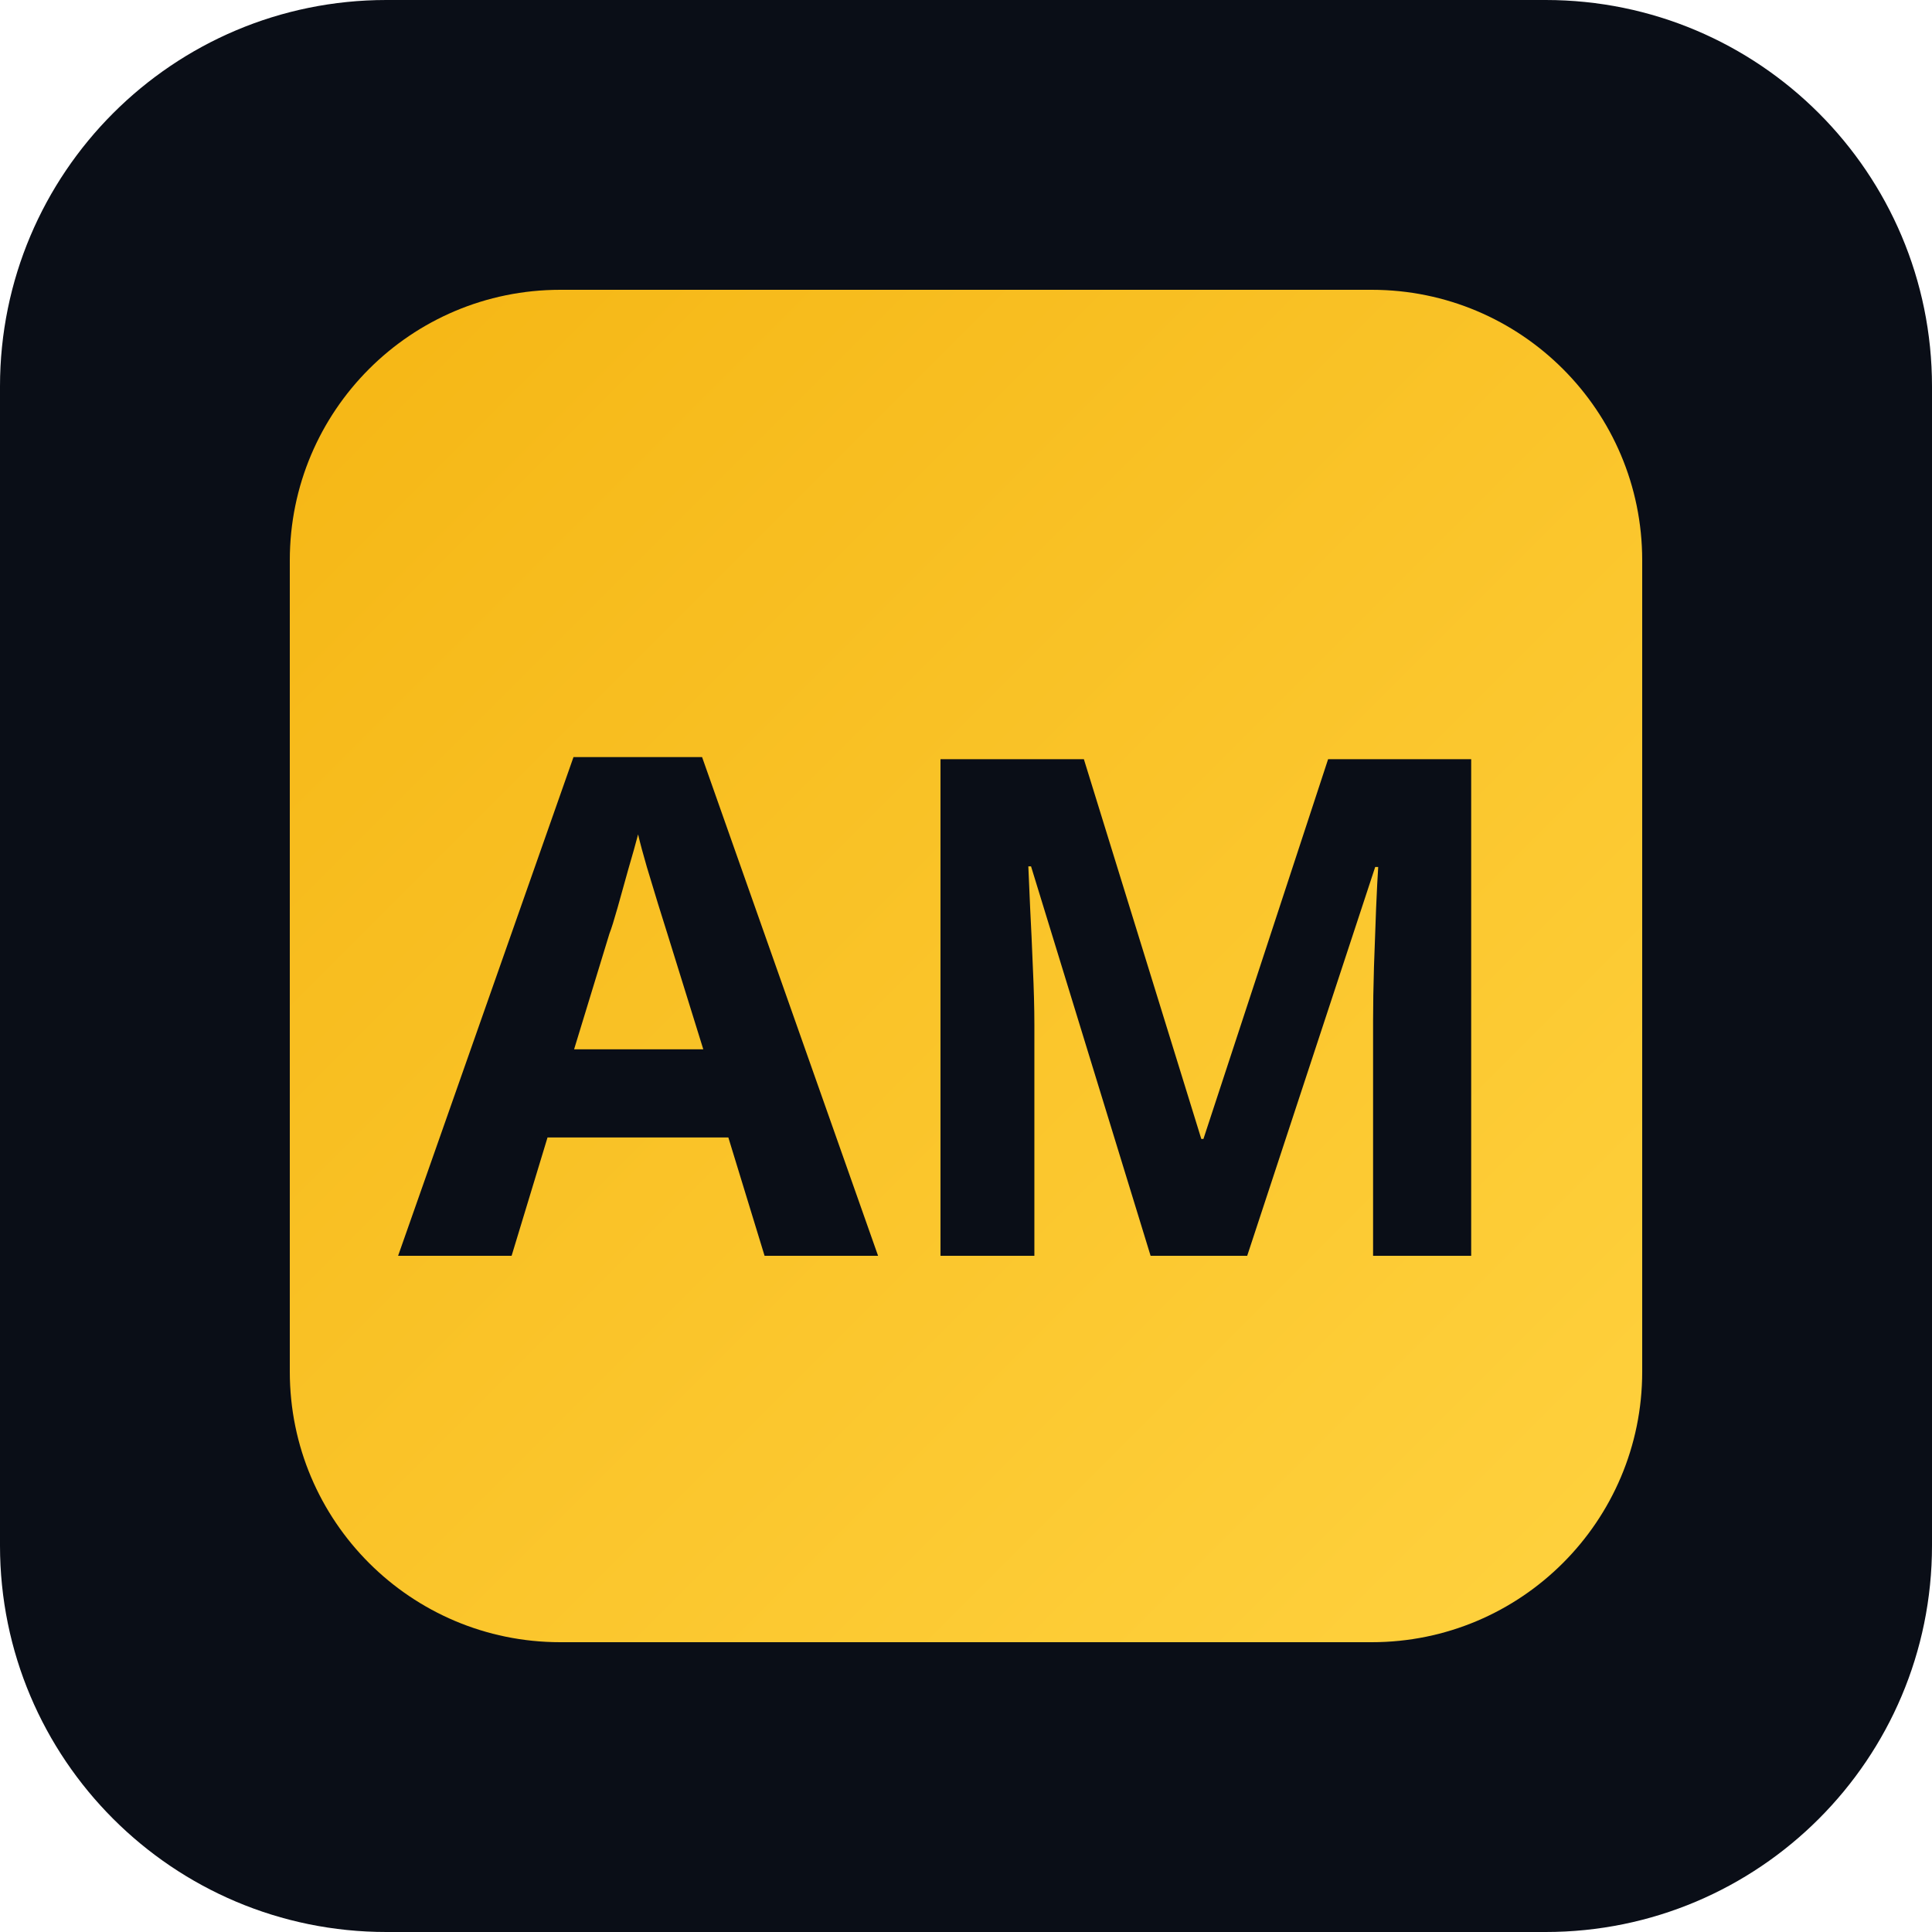
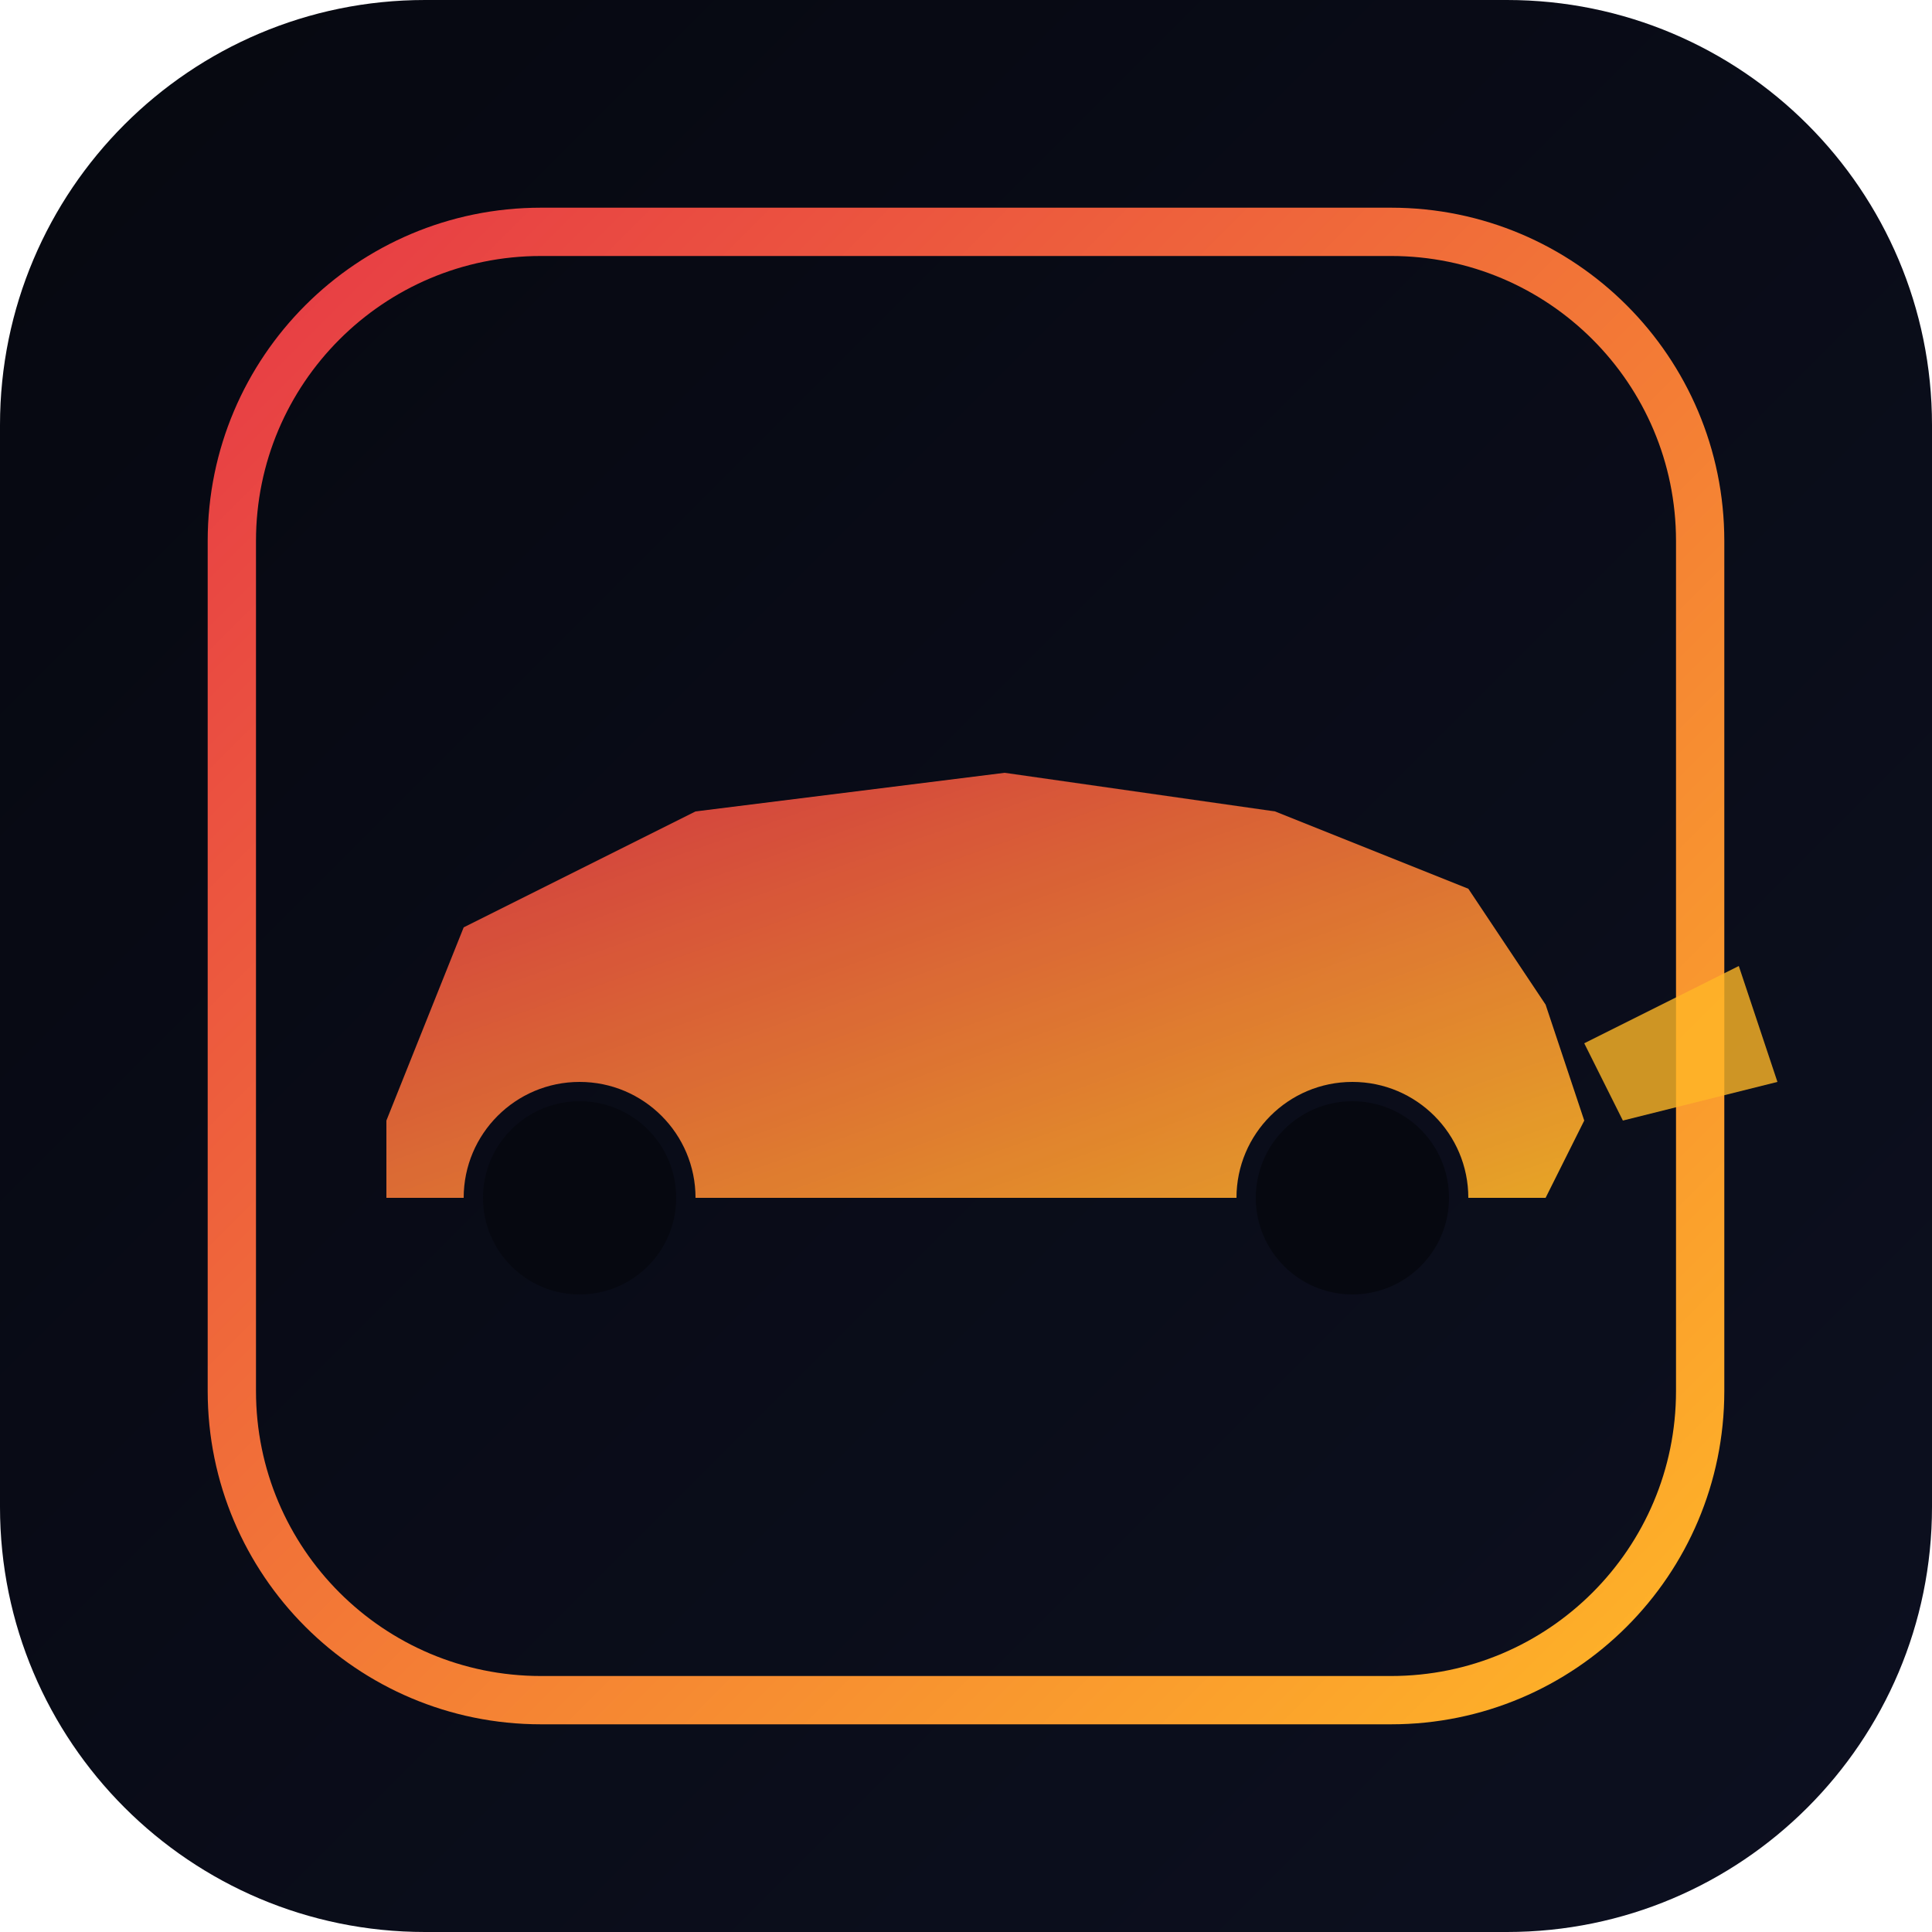
<svg xmlns="http://www.w3.org/2000/svg" viewBox="0 0 100 100">
-   <rect width="100" height="100" rx="20" fill="#0A0E17" />
-   <rect x="15" y="15" width="70" height="70" rx="14" fill="url(#grad)" />
-   <text x="50" y="65" font-family="Sora, sans-serif" font-size="36" font-weight="800" fill="#0A0E17" text-anchor="middle">AM</text>
  <defs>
-     <linearGradient id="grad" x1="0" y1="0" x2="1" y2="1">
-       <stop offset="0%" stop-color="#F5B614" />
-       <stop offset="100%" stop-color="#FFD23F" />
+     <linearGradient id="bg" x1="0" y1="0" x2="1" y2="1">
+       <stop offset="0%" stop-color="#060810" />
+       <stop offset="100%" stop-color="#0D1020" />
+     </linearGradient>
+     <linearGradient id="accent" x1="0" y1="0" x2="1" y2="1">
+       <stop offset="0%" stop-color="#E63946" />
+       <stop offset="100%" stop-color="#FFB627" />
    </linearGradient>
  </defs>
+   <rect width="100" height="100" rx="22" fill="url(#bg)" />
+   <rect x="12" y="12" width="76" height="76" rx="16" fill="none" stroke="url(#accent)" stroke-width="2.5" />
+   <path d="M20 58 L24 48 L36 42 L52 40 L66 42 L76 46 L80 52 L82 58 L80 62 L76 62 A6 6 0 0 0 64 62 L36 62 A6 6 0 0 0 24 62 L20 62 Z" fill="url(#accent)" opacity="0.9" />
+   <circle cx="30" cy="62" r="5" fill="#060810" />
+   <circle cx="70" cy="62" r="5" fill="#060810" />
+   <path d="M82 54 L90 50 L92 56 L84 58 Z" fill="#FFB627" opacity="0.8">
+     <animate attributeName="opacity" values="0.4;0.9;0.4" dur="2s" repeatCount="indefinite" />
+   </path>
</svg>
